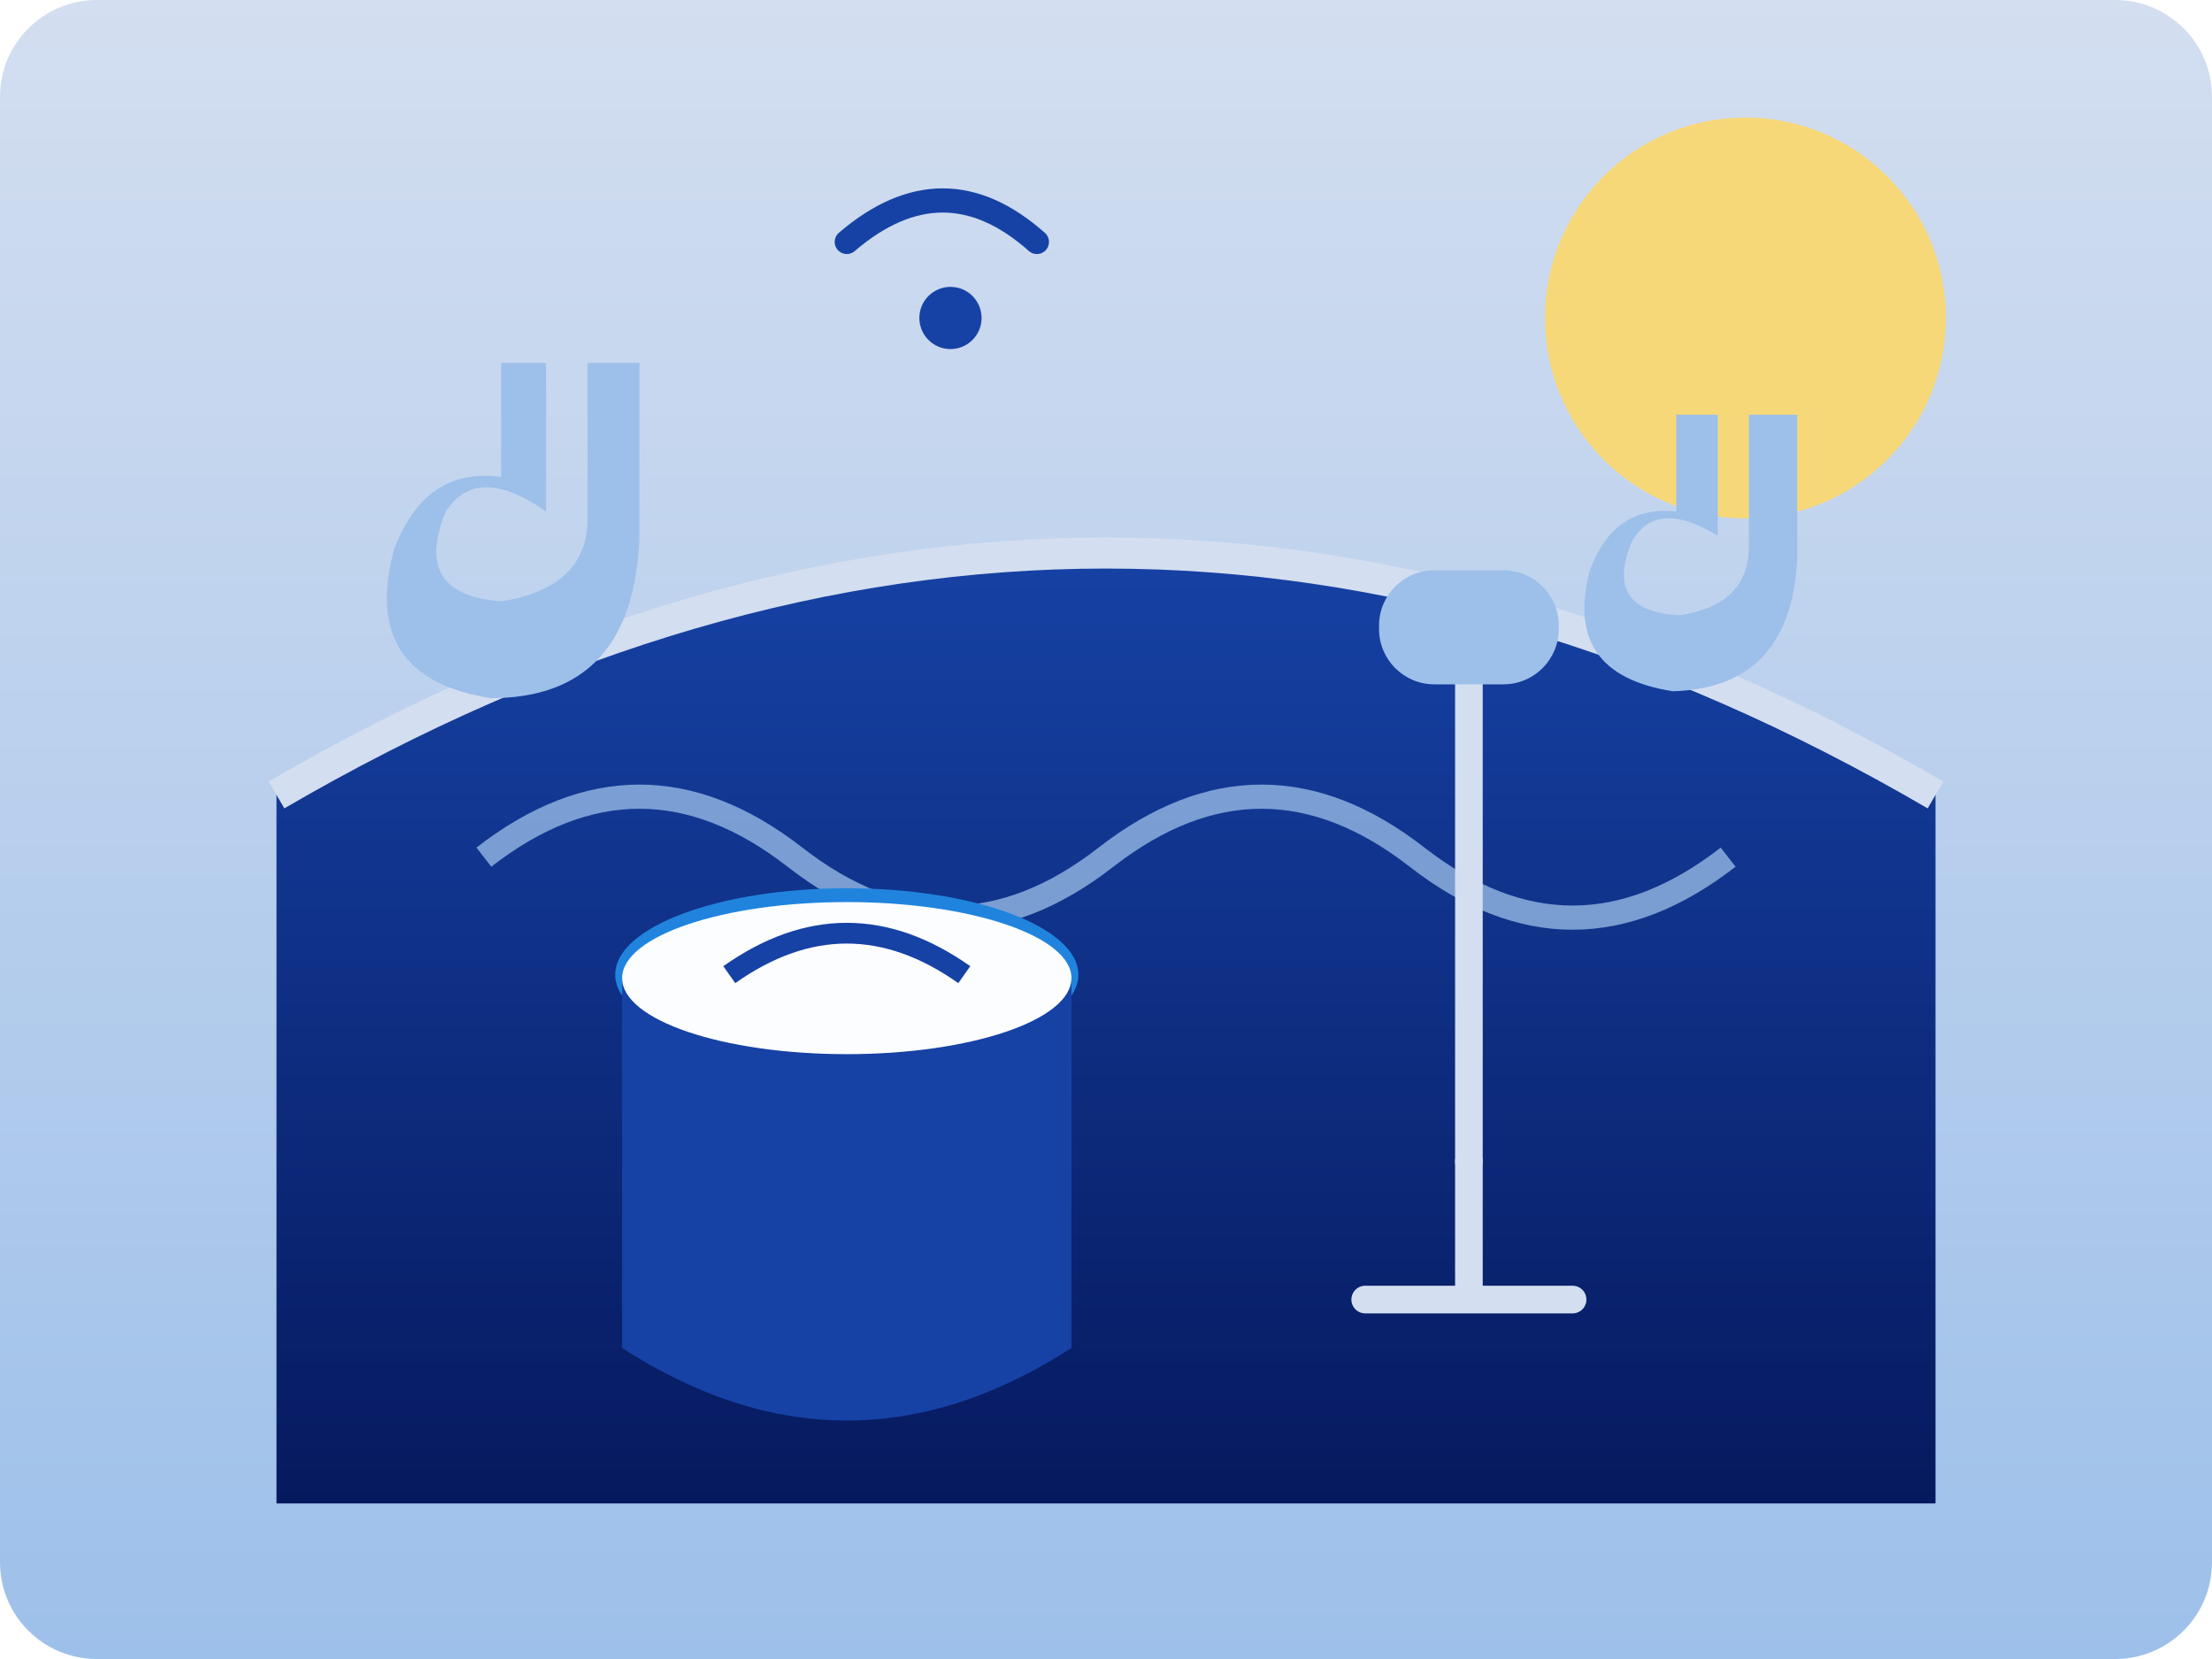
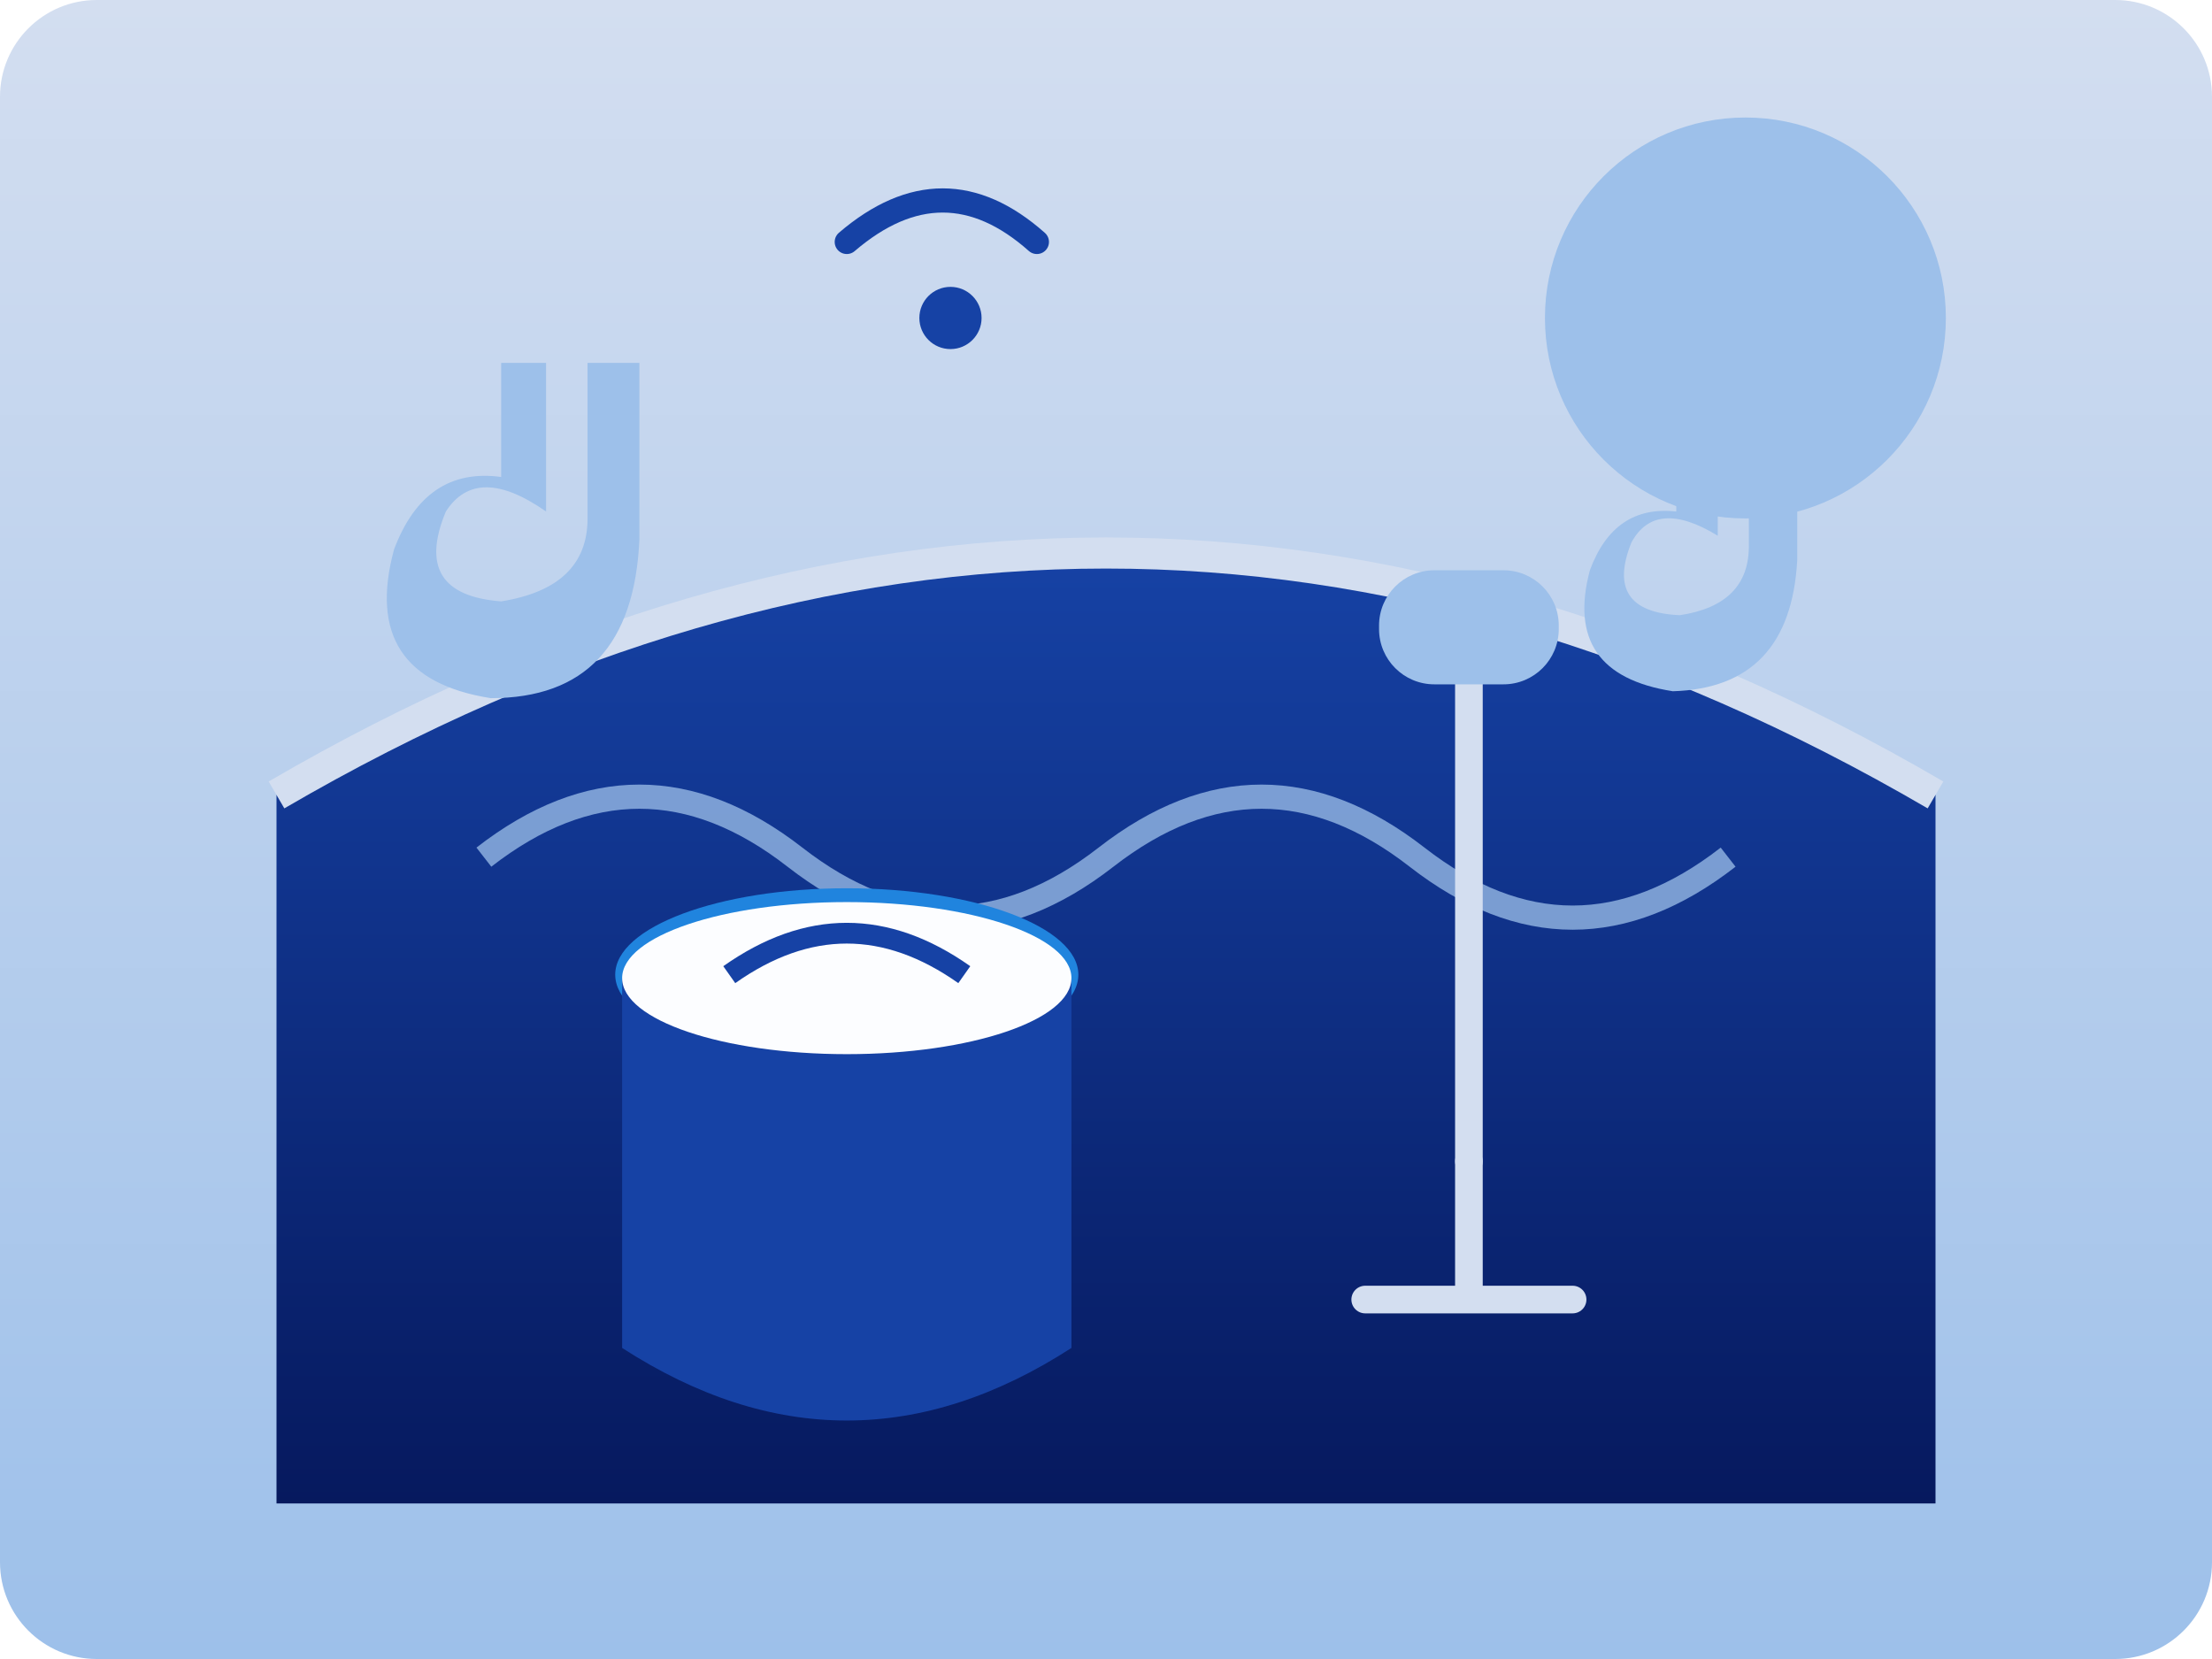
<svg xmlns="http://www.w3.org/2000/svg" viewBox="0 0 640 480" role="img" aria-labelledby="title desc">
  <defs>
    <linearGradient id="bg" x2="0" y2="1">
      <stop stop-color="#D3DEF0" />
      <stop offset="1" stop-color="#9DC0EA" />
    </linearGradient>
    <linearGradient id="stage" x2="0" y2="1">
      <stop stop-color="#1642A5" />
      <stop offset="1" stop-color="#06195E" />
    </linearGradient>
  </defs>
  <rect width="640" height="480" rx="28" fill="url(#bg)" />
-   <circle cx="505" cy="92" r="58" fill="#f7d879" />
+   <circle cx="505" cy="92" r="58" fill="#9DC0EA" />
  <path d="M80 230Q320 90 560 230v205H80Z" fill="url(#stage)" />
  <path d="M80 230Q320 90 560 230" fill="none" stroke="#D3DEF0" stroke-width="9" />
  <path d="M140 248q45-35 90 0t90 0 90 0 90 0" fill="none" stroke="#9DC0EA" stroke-width="7" opacity=".75" />
  <g transform="translate(180 250)">
    <ellipse cx="65" cy="32" rx="67" ry="25" fill="#2084DE" />
    <path d="M0 33v107q65 42 130 0V33" fill="#1642A5" />
    <ellipse cx="65" cy="33" rx="65" ry="22" fill="#FCFDFF" />
    <path d="M31 32q34-24 68 0" stroke="#1642A5" stroke-width="6" fill="none" />
  </g>
  <g transform="translate(395 180)">
    <path d="M30 2v154" stroke="#D3DEF0" stroke-width="8" stroke-linecap="round" />
    <rect x="4" y="-15" width="52" height="33" rx="16" fill="#9DC0EA" />
    <path d="M30 156v40M0 196h60" stroke="#D3DEF0" stroke-width="8" stroke-linecap="round" />
  </g>
  <g fill="#9DC0EA">
    <path d="M145 105h13v43q-20-14-29 0-10 24 16 26 25-4 25-24V105h15v51q-2 46-43 46-38-6-28-43 9-24 31-21Z" />
    <path d="M485 120h12v35q-18-11-25 2-8 20 14 21 20-3 20-20v-38h14v42q-2 37-36 38-32-5-24-35 7-19 25-17Z" />
  </g>
  <path d="M245 70q28-24 55 0" stroke="#1642A5" stroke-width="7" stroke-linecap="round" fill="none" />
  <circle cx="275" cy="92" r="9" fill="#1642A5" />
</svg>
